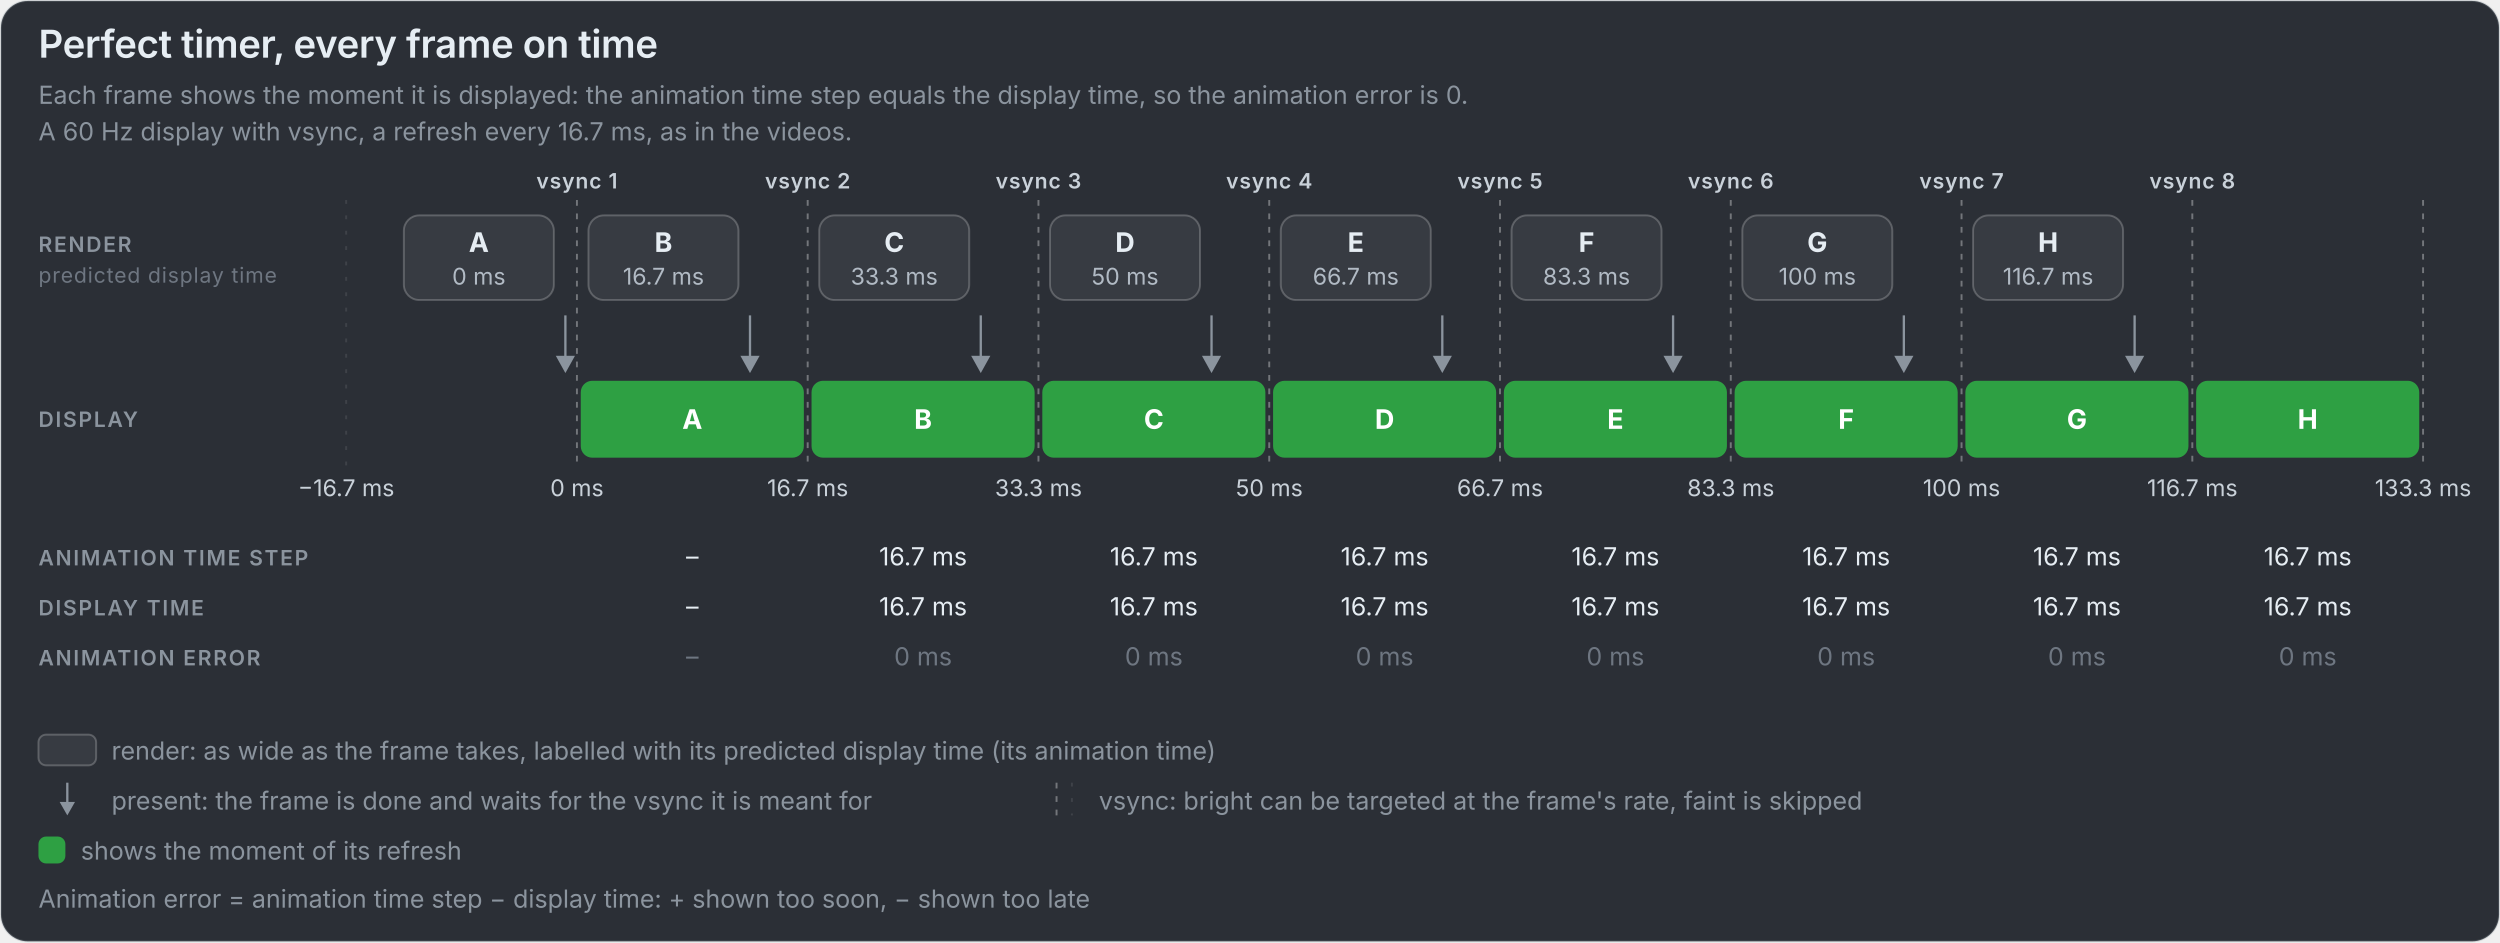
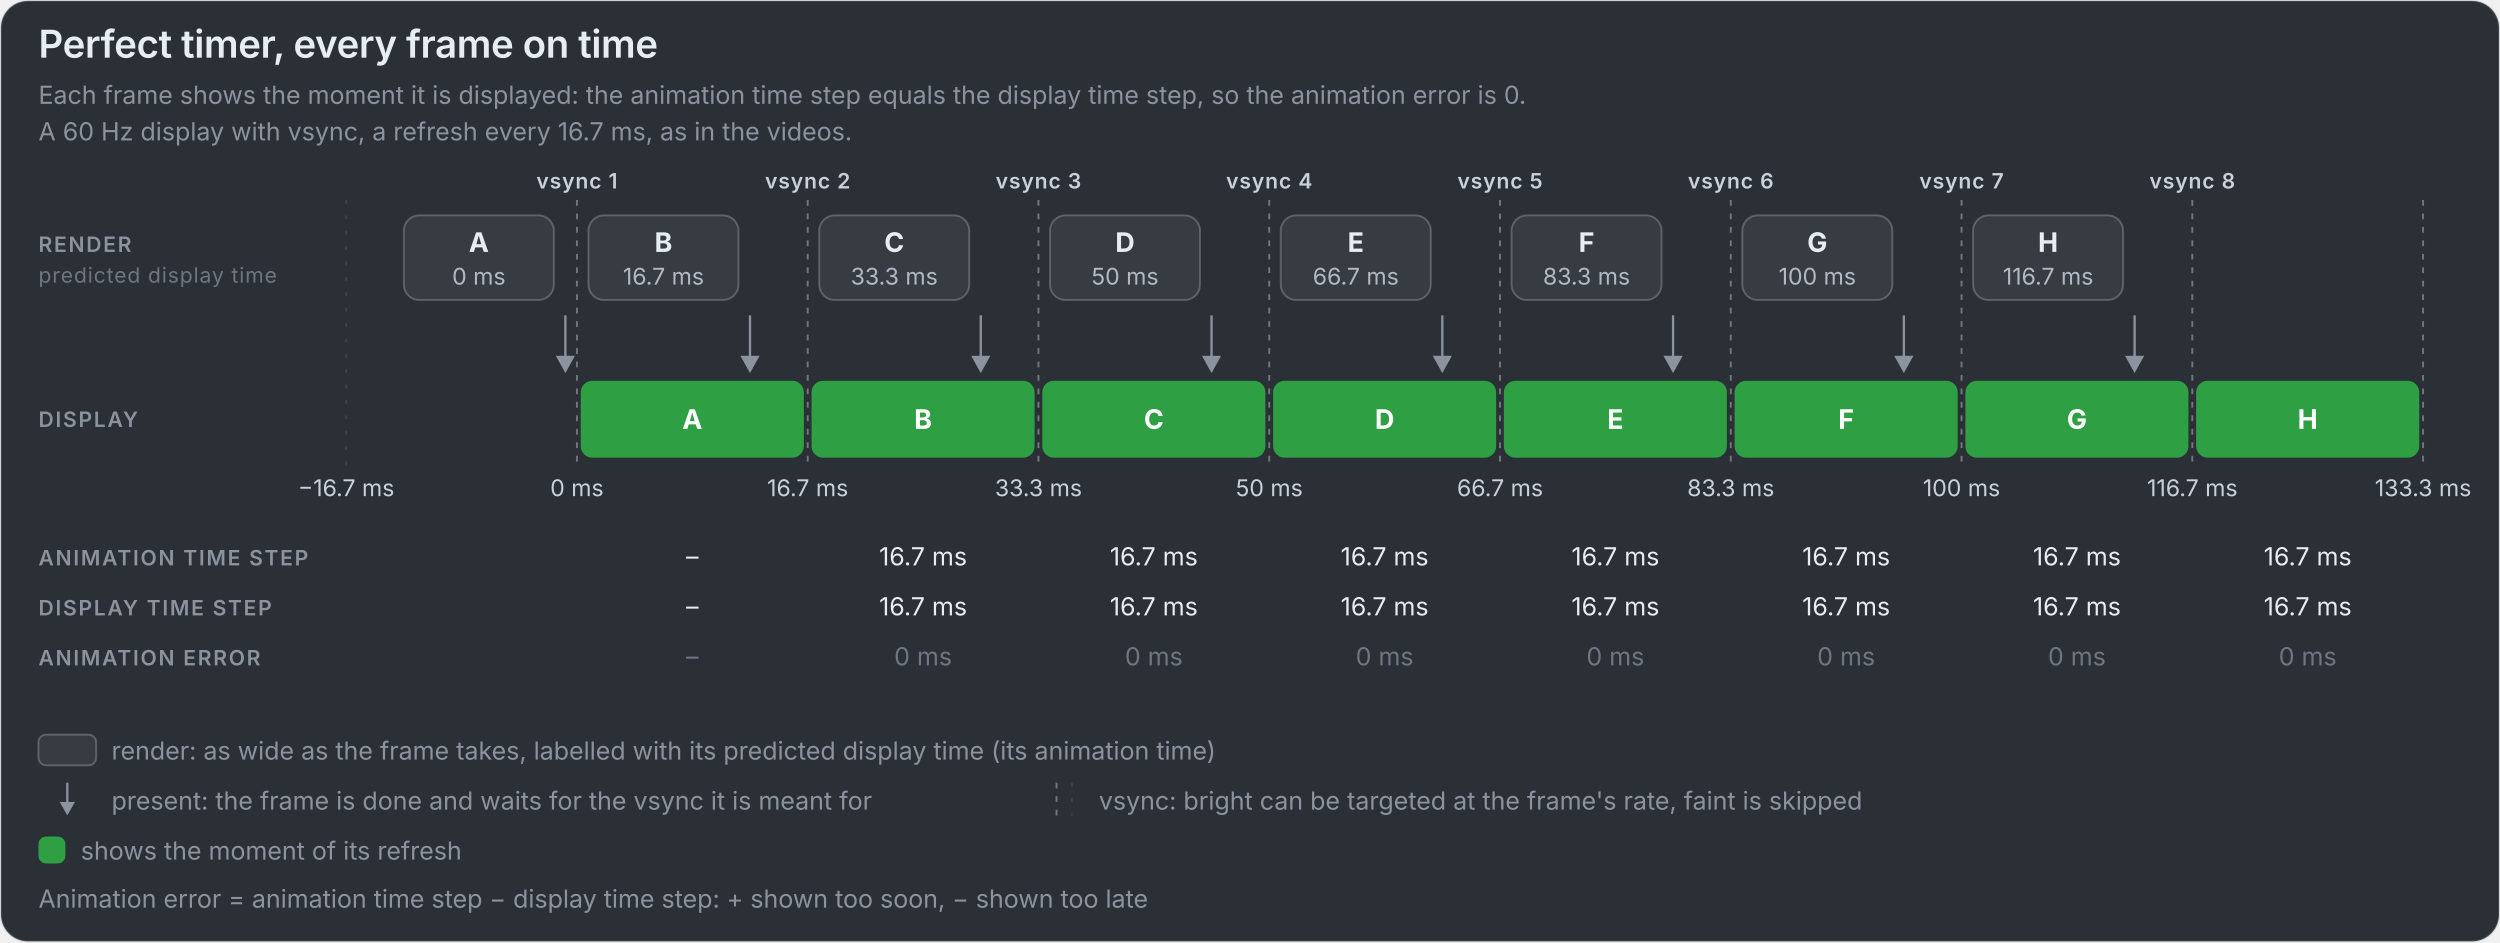
<svg xmlns="http://www.w3.org/2000/svg" width="1300" height="490" viewBox="0 0 1300 490" role="img" aria-label="Perfect timer, every frame on time">
  <style>
  text { font-family: "Segoe UI Variable Text", "Segoe UI", Inter, system-ui, -apple-system, "Helvetica Neue", Arial, sans-serif;
         font-size: 13px; fill: #e6edf3; font-variant-numeric: tabular-nums; }
  .card { fill: #1f242b; fill-opacity: 0.94; stroke: #8b949e; stroke-opacity: 0.25; stroke-width: 1; }
  .title { font-size: 20px; font-weight: 600; letter-spacing: -0.01em; }
  .sub { fill: #8b949e; }
  .label { font-size: 11px; font-weight: 600; letter-spacing: 0.08em; fill: #8b949e; }
  .vsync-n { font-size: 11px; fill: #6e7681; letter-spacing: 0.04em; }
  .axis { font-size: 12px; fill: #c9d1d9; }
  .vsync { stroke: #ffffff; stroke-opacity: 0.34; stroke-width: 1; stroke-dasharray: 3 4; }
  .vsync-skip { stroke: #ffffff; stroke-opacity: 0.09; stroke-width: 1; stroke-dasharray: 2 6; }
  .vsync-target { font-size: 11px; font-weight: 600; fill: #c9d1d9; letter-spacing: 0.04em; }
  .vsync-n-skip { font-size: 11px; fill: #545b64; letter-spacing: 0.04em; }
  .box { fill: #ffffff; fill-opacity: 0.06; stroke: #ffffff; stroke-opacity: 0.22; stroke-width: 1; }
  .frame { font-size: 14px; font-weight: 700; }
  .box-time { fill: #b1bac4; font-size: 12px; }
  .arrow { stroke: #8b949e; stroke-width: 1.2; }
  .arrowhead { fill: #8b949e; }
  .ok { fill: #2ea043; }
  .hold { fill: #2ea043; fill-opacity: 0.45; }
  .again { fill: #d29922; }
  .off { fill: #e5534b; }
  .cell-text { font-size: 14px; font-weight: 700; fill: #ffffff; }
  .dark-text { fill: #1c1f24; }
  .zero { fill: #6e7681; }
  .err { fill: #ff7b72; font-weight: 600; }
  .err-pill { fill: #e5534b; fill-opacity: 0.16; }
  .neutral { fill: #3d444d; }
  .lane { font-size: 15px; font-weight: 600; }
  .same { fill: #7ee787; font-weight: 600; }
</style>
  <rect class="card" x="0.5" y="0.5" width="1299" height="489" rx="14" />
  <text x="20.0" y="30.0" text-anchor="start" class="title">Perfect timer, every frame on time</text>
-   <text x="20.0" y="54.0" text-anchor="start" class="sub">Each frame shows the moment it is displayed: the animation time step equals the display time, so the animation error is 0.</text>
+   <text x="20.0" y="54.0" text-anchor="start" class="sub">Each frame shows the moment it is displayed: the animation time step equals the display time step, so the animation error is 0.</text>
  <text x="20.0" y="73.0" text-anchor="start" class="sub">A 60 Hz display with vsync, a refresh every 16.7 ms, as in the videos.</text>
  <line class="vsync-skip" x1="180.0" y1="104" x2="180.0" y2="243" />
  <text x="180.0" y="258.0" text-anchor="middle" class="axis">−16.7 ms</text>
  <line class="vsync" x1="300.0" y1="104" x2="300.0" y2="243" />
  <text x="300.0" y="258.0" text-anchor="middle" class="axis">0 ms</text>
  <text x="300.0" y="98.0" text-anchor="middle" class="vsync-target">vsync 1</text>
  <line class="vsync" x1="420.0" y1="104" x2="420.0" y2="243" />
  <text x="420.0" y="258.0" text-anchor="middle" class="axis">16.7 ms</text>
  <text x="420.0" y="98.0" text-anchor="middle" class="vsync-target">vsync 2</text>
  <line class="vsync" x1="540.0" y1="104" x2="540.0" y2="243" />
  <text x="540.0" y="258.0" text-anchor="middle" class="axis">33.3 ms</text>
  <text x="540.0" y="98.0" text-anchor="middle" class="vsync-target">vsync 3</text>
  <line class="vsync" x1="660.0" y1="104" x2="660.0" y2="243" />
  <text x="660.0" y="258.0" text-anchor="middle" class="axis">50 ms</text>
  <text x="660.0" y="98.0" text-anchor="middle" class="vsync-target">vsync 4</text>
  <line class="vsync" x1="780.0" y1="104" x2="780.0" y2="243" />
  <text x="780.0" y="258.0" text-anchor="middle" class="axis">66.7 ms</text>
  <text x="780.0" y="98.0" text-anchor="middle" class="vsync-target">vsync 5</text>
  <line class="vsync" x1="900.0" y1="104" x2="900.0" y2="243" />
  <text x="900.0" y="258.0" text-anchor="middle" class="axis">83.3 ms</text>
  <text x="900.0" y="98.0" text-anchor="middle" class="vsync-target">vsync 6</text>
  <line class="vsync" x1="1020.0" y1="104" x2="1020.0" y2="243" />
  <text x="1020.0" y="258.0" text-anchor="middle" class="axis">100 ms</text>
  <text x="1020.0" y="98.0" text-anchor="middle" class="vsync-target">vsync 7</text>
  <line class="vsync" x1="1140.0" y1="104" x2="1140.0" y2="243" />
  <text x="1140.0" y="258.0" text-anchor="middle" class="axis">116.7 ms</text>
  <text x="1140.0" y="98.0" text-anchor="middle" class="vsync-target">vsync 8</text>
  <line class="vsync" x1="1260.0" y1="104" x2="1260.0" y2="243" />
  <text x="1260.0" y="258.0" text-anchor="middle" class="axis">133.3 ms</text>
  <text x="20.0" y="131.0" text-anchor="start" class="label">RENDER</text>
  <text x="20.0" y="147.0" text-anchor="start" class="vsync-n">predicted display time</text>
  <text x="20.0" y="222.0" text-anchor="start" class="label">DISPLAY</text>
  <text x="20.0" y="294.0" text-anchor="start" class="label">ANIMATION TIME STEP</text>
-   <text x="20.0" y="320.0" text-anchor="start" class="label">DISPLAY TIME</text>
+   <text x="20.0" y="320.0" text-anchor="start" class="label">DISPLAY TIME STEP</text>
  <text x="20.0" y="346.0" text-anchor="start" class="label">ANIMATION ERROR</text>
  <rect class="box" x="210.0" y="112" width="78.0" height="44" rx="8" />
  <text x="249.0" y="131.0" text-anchor="middle" class="frame">A</text>
  <text x="249.0" y="148.0" text-anchor="middle" class="box-time">0 ms</text>
  <line class="arrow" x1="294.0" y1="164" x2="294.0" y2="186" />
  <path class="arrowhead" d="M289.0,185 L299.0,185 L294.0,194 z" />
  <rect class="box" x="306.0" y="112" width="78.0" height="44" rx="8" />
  <text x="345.0" y="131.0" text-anchor="middle" class="frame">B</text>
  <text x="345.0" y="148.0" text-anchor="middle" class="box-time">16.7 ms</text>
  <line class="arrow" x1="390.0" y1="164" x2="390.0" y2="186" />
  <path class="arrowhead" d="M385.0,185 L395.0,185 L390.0,194 z" />
  <rect class="box" x="426.0" y="112" width="78.0" height="44" rx="8" />
  <text x="465.0" y="131.0" text-anchor="middle" class="frame">C</text>
  <text x="465.0" y="148.0" text-anchor="middle" class="box-time">33.3 ms</text>
  <line class="arrow" x1="510.0" y1="164" x2="510.0" y2="186" />
  <path class="arrowhead" d="M505.0,185 L515.0,185 L510.0,194 z" />
  <rect class="box" x="546.0" y="112" width="78.0" height="44" rx="8" />
  <text x="585.0" y="131.0" text-anchor="middle" class="frame">D</text>
  <text x="585.0" y="148.0" text-anchor="middle" class="box-time">50 ms</text>
  <line class="arrow" x1="630.0" y1="164" x2="630.0" y2="186" />
  <path class="arrowhead" d="M625.0,185 L635.0,185 L630.0,194 z" />
  <rect class="box" x="666.0" y="112" width="78.0" height="44" rx="8" />
  <text x="705.0" y="131.0" text-anchor="middle" class="frame">E</text>
  <text x="705.0" y="148.0" text-anchor="middle" class="box-time">66.7 ms</text>
  <line class="arrow" x1="750.0" y1="164" x2="750.0" y2="186" />
  <path class="arrowhead" d="M745.0,185 L755.0,185 L750.0,194 z" />
  <rect class="box" x="786.0" y="112" width="78.0" height="44" rx="8" />
  <text x="825.0" y="131.0" text-anchor="middle" class="frame">F</text>
  <text x="825.0" y="148.0" text-anchor="middle" class="box-time">83.3 ms</text>
  <line class="arrow" x1="870.0" y1="164" x2="870.0" y2="186" />
  <path class="arrowhead" d="M865.0,185 L875.0,185 L870.0,194 z" />
  <rect class="box" x="906.0" y="112" width="78.0" height="44" rx="8" />
  <text x="945.0" y="131.0" text-anchor="middle" class="frame">G</text>
  <text x="945.0" y="148.0" text-anchor="middle" class="box-time">100 ms</text>
  <line class="arrow" x1="990.0" y1="164" x2="990.0" y2="186" />
  <path class="arrowhead" d="M985.0,185 L995.0,185 L990.0,194 z" />
  <rect class="box" x="1026.0" y="112" width="78.0" height="44" rx="8" />
  <text x="1065.0" y="131.0" text-anchor="middle" class="frame">H</text>
  <text x="1065.0" y="148.0" text-anchor="middle" class="box-time">116.7 ms</text>
  <line class="arrow" x1="1110.0" y1="164" x2="1110.0" y2="186" />
  <path class="arrowhead" d="M1105.0,185 L1115.0,185 L1110.0,194 z" />
  <rect class="ok" x="302.0" y="198" width="116.0" height="40" rx="6" />
  <text x="360.0" y="223.0" text-anchor="middle" class="cell-text">A</text>
  <text x="360.0" y="294.0" text-anchor="middle">–</text>
  <text x="360.0" y="320.0" text-anchor="middle">–</text>
  <text x="360.0" y="346.0" text-anchor="middle" class="zero">–</text>
  <rect class="ok" x="422.0" y="198" width="116.0" height="40" rx="6" />
  <text x="480.0" y="223.0" text-anchor="middle" class="cell-text">B</text>
  <text x="480.0" y="294.0" text-anchor="middle">16.7 ms</text>
  <text x="480.0" y="320.0" text-anchor="middle">16.7 ms</text>
  <text x="480.0" y="346.0" text-anchor="middle" class="zero">0 ms</text>
  <rect class="ok" x="542.0" y="198" width="116.0" height="40" rx="6" />
  <text x="600.0" y="223.0" text-anchor="middle" class="cell-text">C</text>
  <text x="600.0" y="294.0" text-anchor="middle">16.7 ms</text>
  <text x="600.0" y="320.0" text-anchor="middle">16.7 ms</text>
  <text x="600.0" y="346.0" text-anchor="middle" class="zero">0 ms</text>
  <rect class="ok" x="662.0" y="198" width="116.0" height="40" rx="6" />
  <text x="720.0" y="223.0" text-anchor="middle" class="cell-text">D</text>
  <text x="720.0" y="294.0" text-anchor="middle">16.7 ms</text>
  <text x="720.0" y="320.0" text-anchor="middle">16.7 ms</text>
  <text x="720.0" y="346.0" text-anchor="middle" class="zero">0 ms</text>
  <rect class="ok" x="782.0" y="198" width="116.0" height="40" rx="6" />
  <text x="840.0" y="223.0" text-anchor="middle" class="cell-text">E</text>
  <text x="840.0" y="294.0" text-anchor="middle">16.7 ms</text>
  <text x="840.0" y="320.0" text-anchor="middle">16.7 ms</text>
  <text x="840.0" y="346.0" text-anchor="middle" class="zero">0 ms</text>
  <rect class="ok" x="902.0" y="198" width="116.0" height="40" rx="6" />
  <text x="960.0" y="223.0" text-anchor="middle" class="cell-text">F</text>
  <text x="960.0" y="294.0" text-anchor="middle">16.7 ms</text>
  <text x="960.0" y="320.0" text-anchor="middle">16.7 ms</text>
  <text x="960.0" y="346.0" text-anchor="middle" class="zero">0 ms</text>
  <rect class="ok" x="1022.0" y="198" width="116.0" height="40" rx="6" />
  <text x="1080.0" y="223.0" text-anchor="middle" class="cell-text">G</text>
  <text x="1080.0" y="294.0" text-anchor="middle">16.7 ms</text>
  <text x="1080.0" y="320.0" text-anchor="middle">16.7 ms</text>
  <text x="1080.0" y="346.0" text-anchor="middle" class="zero">0 ms</text>
  <rect class="ok" x="1142.0" y="198" width="116.0" height="40" rx="6" />
  <text x="1200.0" y="223.0" text-anchor="middle" class="cell-text">H</text>
  <text x="1200.0" y="294.0" text-anchor="middle">16.7 ms</text>
  <text x="1200.0" y="320.0" text-anchor="middle">16.7 ms</text>
  <text x="1200.0" y="346.0" text-anchor="middle" class="zero">0 ms</text>
  <rect class="box" x="20" y="382" width="30" height="16" rx="4" />
  <text x="58.0" y="395.0" text-anchor="start" class="sub">render: as wide as the frame takes, labelled with its predicted display time (its animation time)</text>
  <line class="arrow" x1="35.0" y1="407" x2="35.0" y2="418" />
  <path class="arrowhead" d="M31.0,417 L39.0,417 L35.0,424 z" />
  <text x="58.0" y="421.0" text-anchor="start" class="sub">present: the frame is done and waits for the vsync it is meant for</text>
  <line class="vsync" x1="549.4" y1="407" x2="549.4" y2="424" />
  <line class="vsync-skip" x1="557.4" y1="407" x2="557.4" y2="424" />
  <text x="571.4" y="421.0" text-anchor="start" class="sub">vsync: bright can be targeted at the frame's rate, faint is skipped</text>
  <rect class="ok" x="20.0" y="435" width="14" height="14" rx="4" />
  <text x="42.0" y="447.0" text-anchor="start" class="sub">shows the moment of its refresh</text>
-   <text x="20.0" y="472.0" text-anchor="start" class="sub">Animation error = animation time step − display time: + shown too soon, − shown too late</text>
+   <text x="20.0" y="472.0" text-anchor="start" class="sub">Animation error = animation time step − display time step: + shown too soon, − shown too late</text>
</svg>
